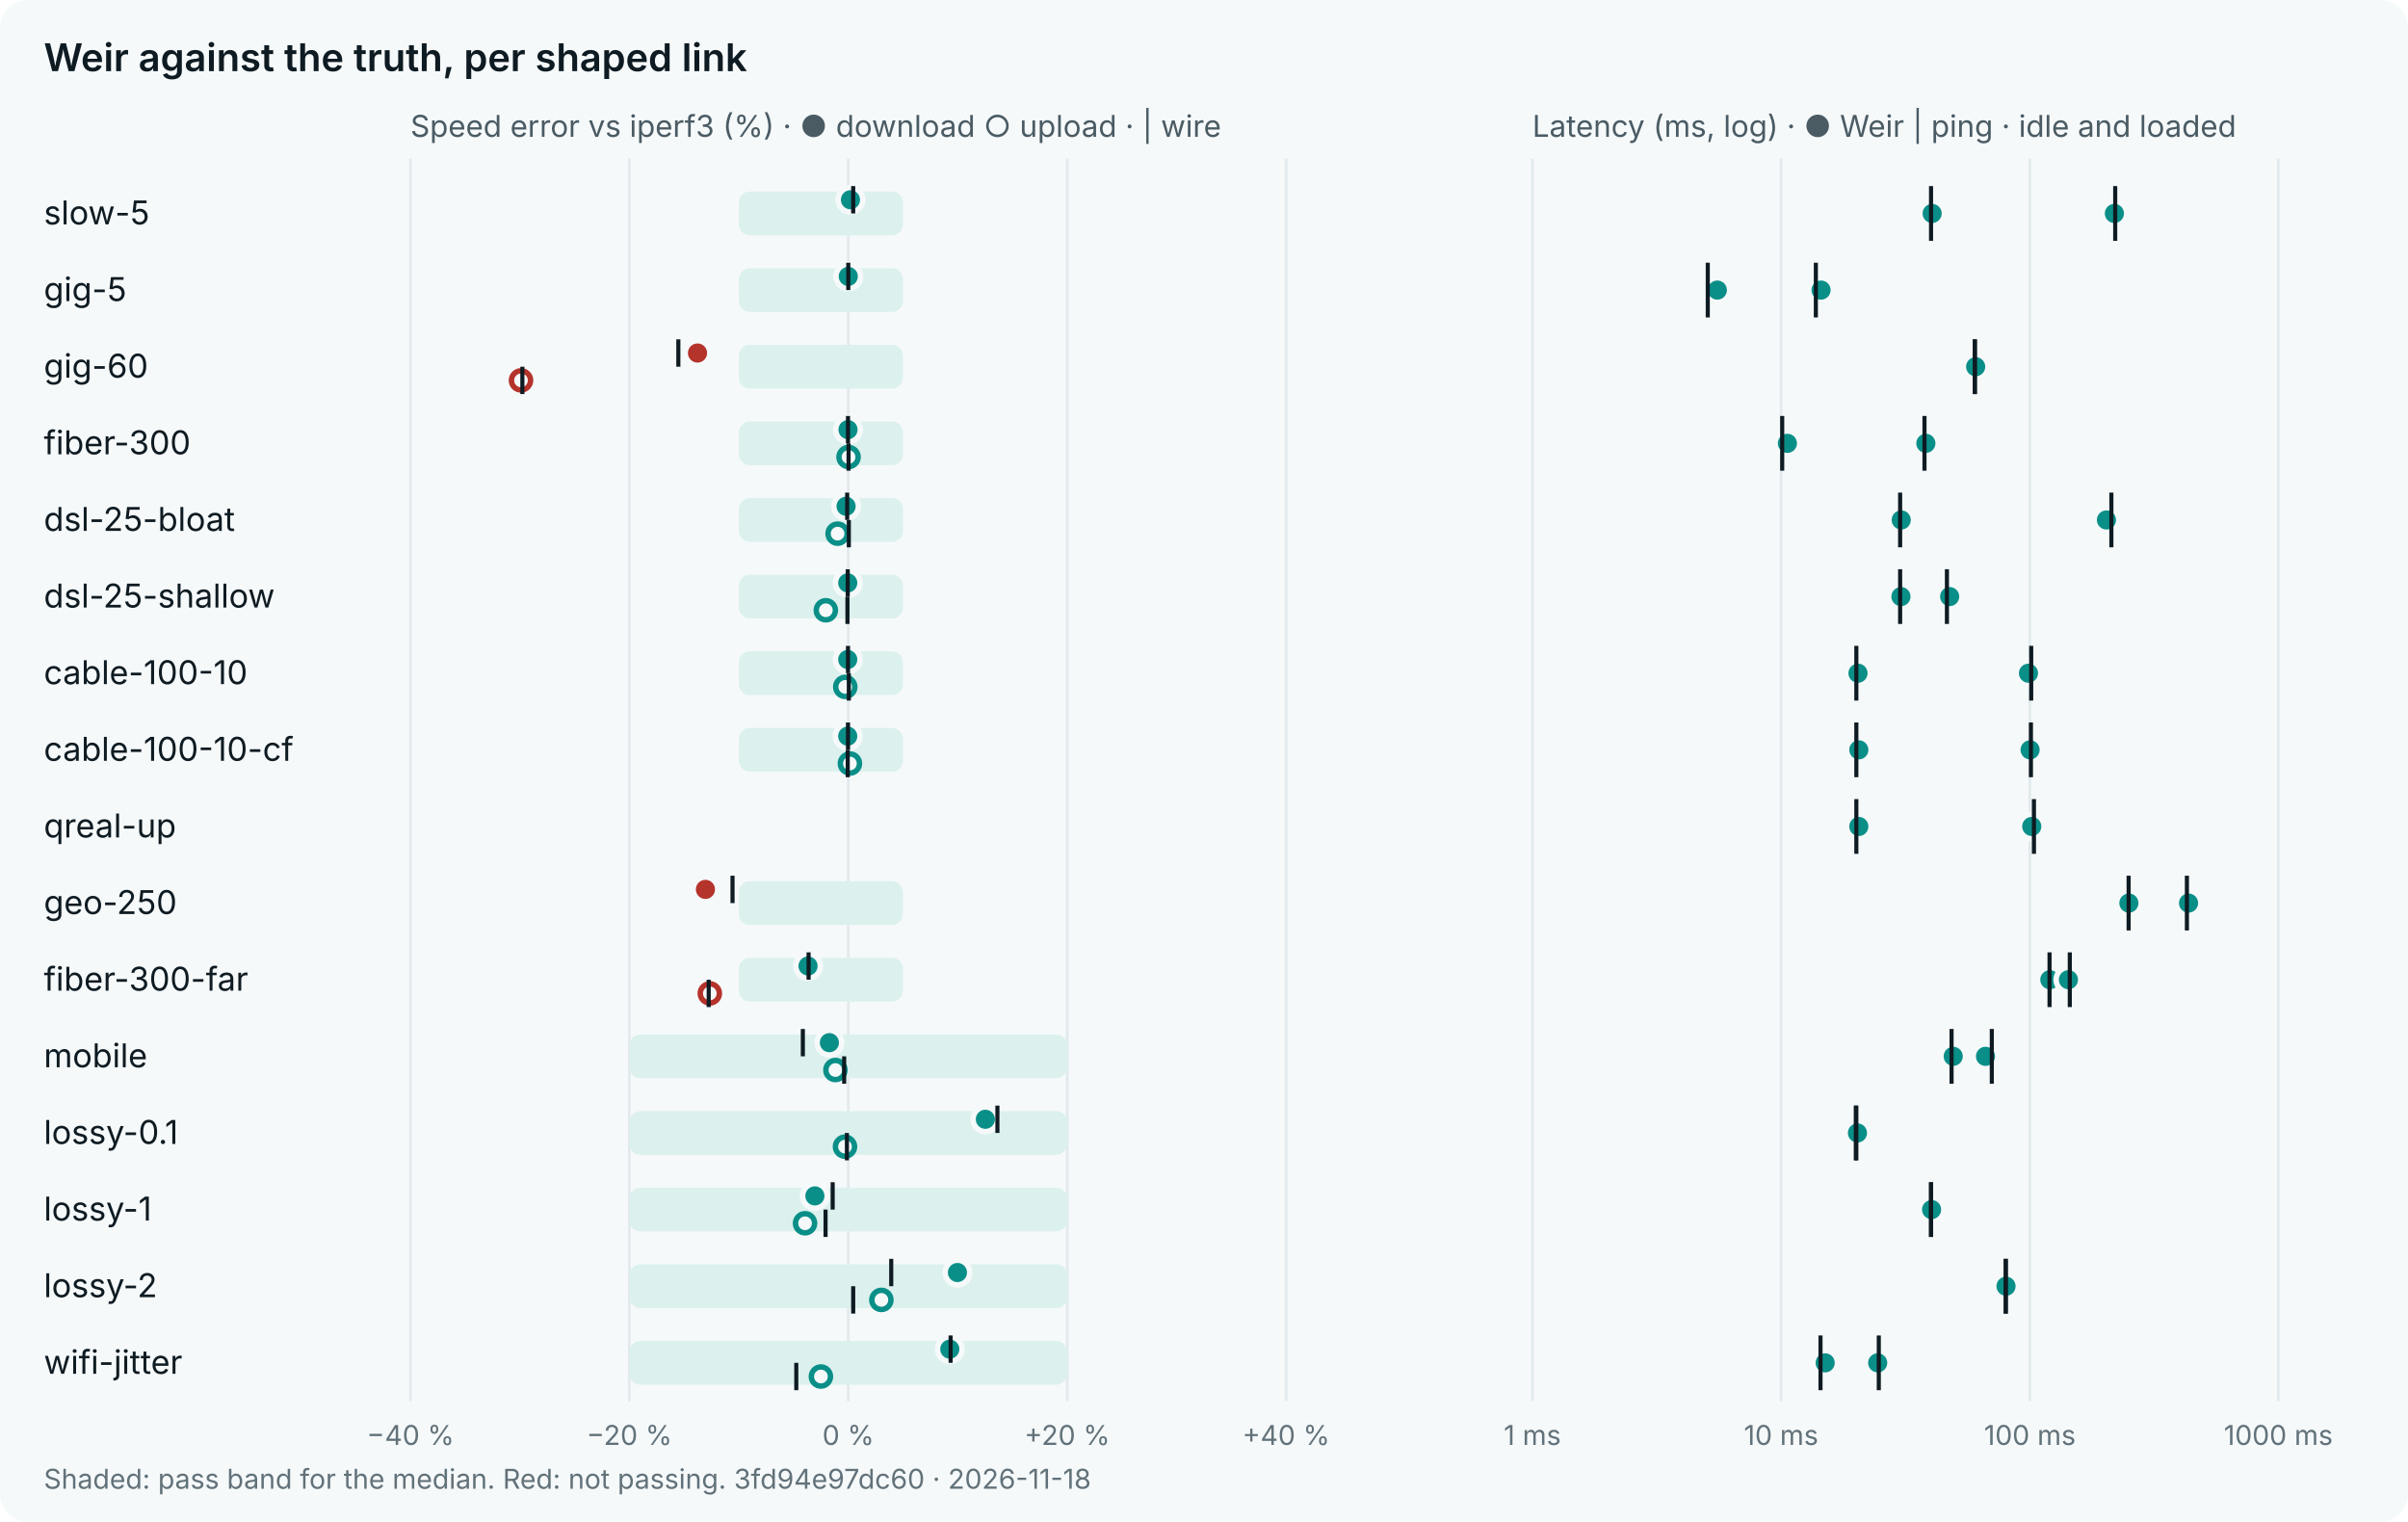
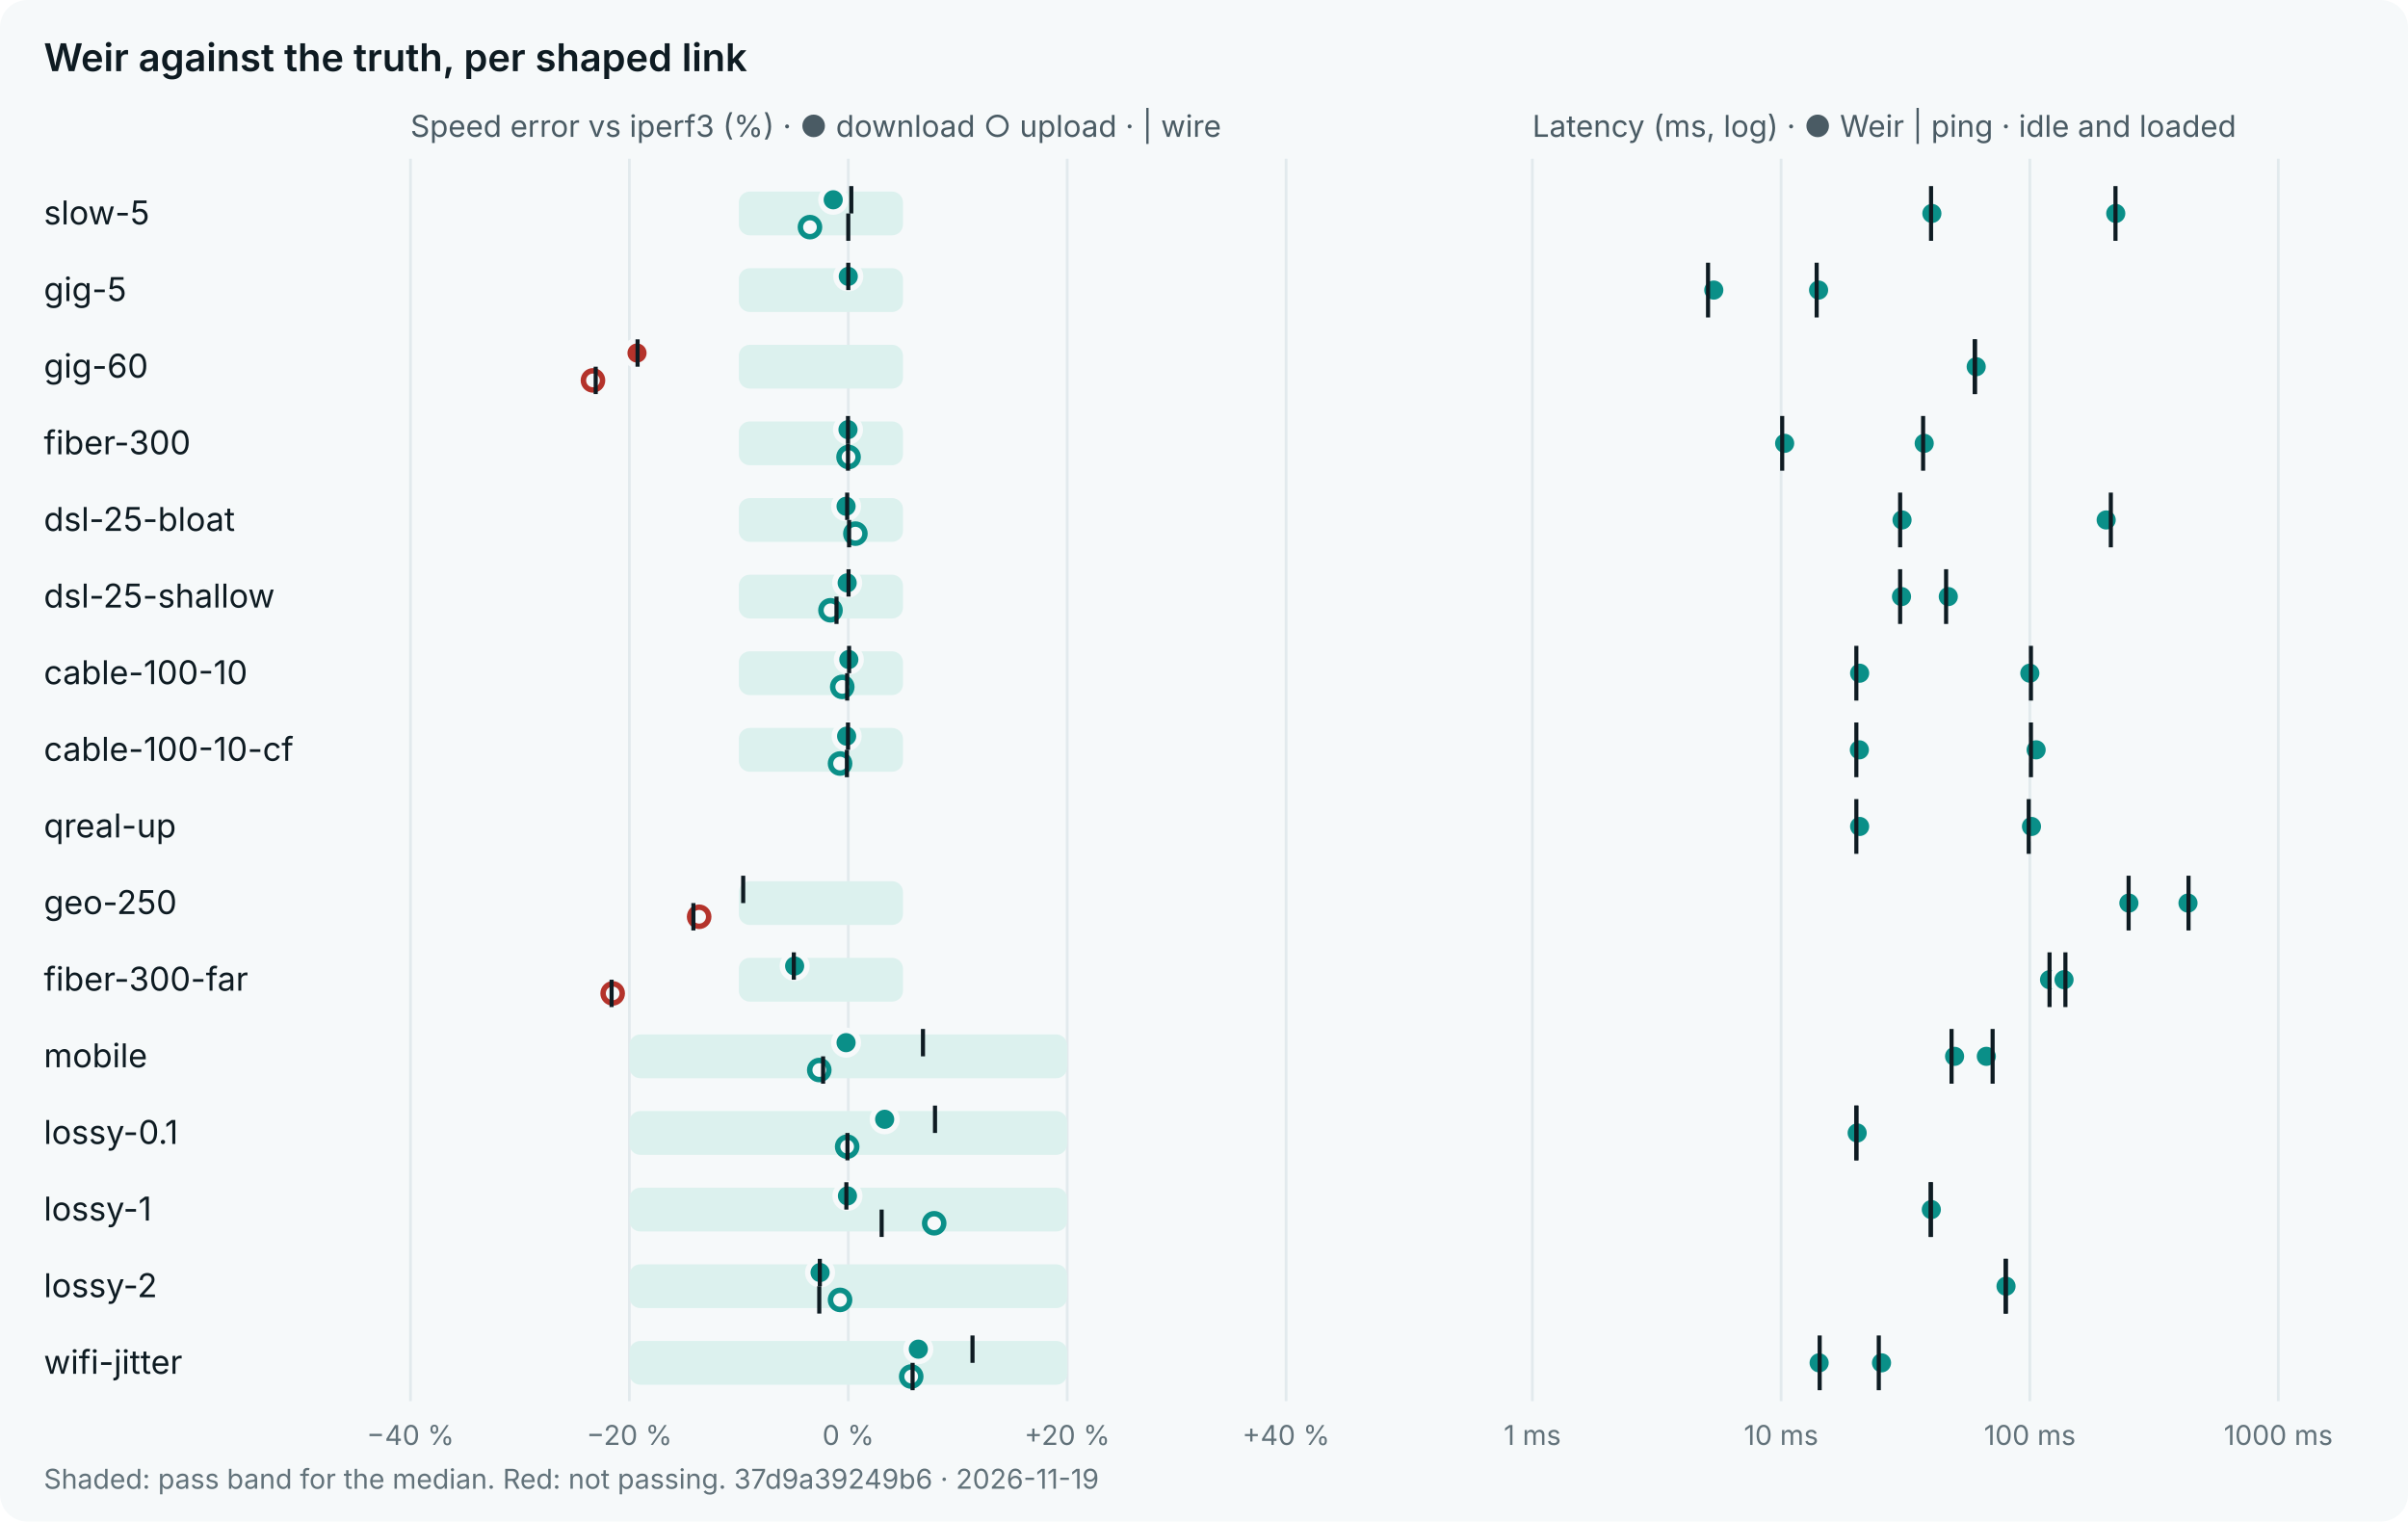
<svg xmlns="http://www.w3.org/2000/svg" width="880" height="556" viewBox="0 0 880 556" role="img" aria-label="Weir accuracy per shaped link, 16 links; ceiling for 1 Gbps is 956 Mbps">
  <style>text{font-family:-apple-system, BlinkMacSystemFont, "Segoe UI", system-ui, sans-serif;font-variant-numeric:tabular-nums;fill:#4a5b64;font-size:11px}.title{fill:#0e1b22;font-size:14px;font-weight:600}.axis-title{fill:#4a5b64;font-size:11px}.label{fill:#0e1b22;font-size:12px}.tick{fill:#62727a;font-size:10px}.note{fill:#62727a;font-size:10px}</style>
  <rect width="880" height="556" rx="10" fill="#f6f9fa" />
  <text x="16" y="26" class="title">Weir against the truth, per shaped link</text>
  <text x="150" y="50" class="axis-title">Speed error vs iperf3 (%) · ● download ○ upload · | wire</text>
  <text x="560" y="50" class="axis-title">Latency (ms, log) · ● Weir | ping · idle and loaded</text>
  <line x1="150" y1="58" x2="150" y2="512" stroke="#e2eaed" stroke-width="1" />
  <text x="150" y="528" class="tick" text-anchor="middle">−40 %</text>
  <line x1="230" y1="58" x2="230" y2="512" stroke="#e2eaed" stroke-width="1" />
  <text x="230" y="528" class="tick" text-anchor="middle">−20 %</text>
  <line x1="310" y1="58" x2="310" y2="512" stroke="#e2eaed" stroke-width="1" />
  <text x="310" y="528" class="tick" text-anchor="middle">0 %</text>
  <line x1="390" y1="58" x2="390" y2="512" stroke="#e2eaed" stroke-width="1" />
  <text x="390" y="528" class="tick" text-anchor="middle">+20 %</text>
  <line x1="470" y1="58" x2="470" y2="512" stroke="#e2eaed" stroke-width="1" />
  <text x="470" y="528" class="tick" text-anchor="middle">+40 %</text>
  <line x1="560" y1="58" x2="560" y2="512" stroke="#e2eaed" stroke-width="1" />
  <text x="560" y="528" class="tick" text-anchor="middle">1 ms</text>
  <line x1="650.9" y1="58" x2="650.9" y2="512" stroke="#e2eaed" stroke-width="1" />
  <text x="650.9" y="528" class="tick" text-anchor="middle">10 ms</text>
  <line x1="741.8" y1="58" x2="741.8" y2="512" stroke="#e2eaed" stroke-width="1" />
  <text x="741.8" y="528" class="tick" text-anchor="middle">100 ms</text>
  <line x1="832.6" y1="58" x2="832.6" y2="512" stroke="#e2eaed" stroke-width="1" />
  <text x="832.6" y="528" class="tick" text-anchor="middle">1000 ms</text>
  <text x="16" y="82" class="label">slow-5</text>
  <rect x="270" y="70" width="60" height="16" rx="4" fill="#dcf1ee" />
-   <circle cx="310.8" cy="73" r="4.5" fill="#0a8f88" stroke="#f6f9fa" stroke-width="2" />
-   <circle cx="706.1" cy="78" r="4.5" fill="#0a8f88" stroke="#f6f9fa" stroke-width="2" />
-   <circle cx="772.7" cy="78" r="4.5" fill="#0a8f88" stroke="#f6f9fa" stroke-width="2" />
-   <line x1="311.8" y1="68" x2="311.8" y2="78" stroke="#0e1b22" stroke-width="1.5" />
+   <circle cx="304.5" cy="73" r="4.5" fill="#0a8f88" stroke="#f6f9fa" stroke-width="2" />
+   <circle cx="296" cy="83" r="3.5" fill="#f6f9fa" stroke="#0a8f88" stroke-width="2" />
+   <circle cx="706" cy="78" r="4.5" fill="#0a8f88" stroke="#f6f9fa" stroke-width="2" />
+   <circle cx="773.2" cy="78" r="4.5" fill="#0a8f88" stroke="#f6f9fa" stroke-width="2" />
+   <line x1="311.1" y1="68" x2="311.1" y2="78" stroke="#0e1b22" stroke-width="1.5" />
+   <line x1="310" y1="78" x2="310" y2="88" stroke="#0e1b22" stroke-width="1.5" />
  <line x1="705.7" y1="68" x2="705.7" y2="88" stroke="#0e1b22" stroke-width="1.5" />
-   <line x1="773" y1="68" x2="773" y2="88" stroke="#0e1b22" stroke-width="1.5" />
+   <line x1="773.1" y1="68" x2="773.1" y2="88" stroke="#0e1b22" stroke-width="1.5" />
  <text x="16" y="110" class="label">gig-5</text>
  <rect x="270" y="98" width="60" height="16" rx="4" fill="#dcf1ee" />
  <circle cx="310" cy="101" r="4.5" fill="#0a8f88" stroke="#f6f9fa" stroke-width="2" />
-   <circle cx="627.6" cy="106" r="4.5" fill="#0a8f88" stroke="#f6f9fa" stroke-width="2" />
-   <circle cx="665.5" cy="106" r="4.5" fill="#0a8f88" stroke="#f6f9fa" stroke-width="2" />
+   <circle cx="626.3" cy="106" r="4.5" fill="#0a8f88" stroke="#f6f9fa" stroke-width="2" />
+   <circle cx="664.6" cy="106" r="4.5" fill="#0a8f88" stroke="#f6f9fa" stroke-width="2" />
  <line x1="310" y1="96" x2="310" y2="106" stroke="#0e1b22" stroke-width="1.5" />
-   <line x1="624.1" y1="96" x2="624.1" y2="116" stroke="#0e1b22" stroke-width="1.5" />
-   <line x1="663.6" y1="96" x2="663.6" y2="116" stroke="#0e1b22" stroke-width="1.5" />
+   <line x1="624.2" y1="96" x2="624.2" y2="116" stroke="#0e1b22" stroke-width="1.5" />
+   <line x1="663.9" y1="96" x2="663.9" y2="116" stroke="#0e1b22" stroke-width="1.5" />
  <text x="16" y="138" class="label">gig-60</text>
  <rect x="270" y="126" width="60" height="16" rx="4" fill="#dcf1ee" />
-   <circle cx="254.9" cy="129" r="4.5" fill="#b4332b" stroke="#f6f9fa" stroke-width="2" />
-   <circle cx="190.4" cy="139" r="3.5" fill="#f6f9fa" stroke="#b4332b" stroke-width="2" />
-   <circle cx="722" cy="134" r="4.5" fill="#0a8f88" stroke="#f6f9fa" stroke-width="2" />
-   <circle cx="722" cy="134" r="4.5" fill="#0a8f88" stroke="#f6f9fa" stroke-width="2" />
-   <line x1="247.9" y1="124" x2="247.9" y2="134" stroke="#0e1b22" stroke-width="1.5" />
-   <line x1="190.9" y1="134" x2="190.9" y2="144" stroke="#0e1b22" stroke-width="1.5" />
+   <circle cx="232.8" cy="129" r="4.5" fill="#b4332b" stroke="#f6f9fa" stroke-width="2" />
+   <circle cx="216.7" cy="139" r="3.5" fill="#f6f9fa" stroke="#b4332b" stroke-width="2" />
+   <circle cx="721.9" cy="134" r="4.5" fill="#0a8f88" stroke="#f6f9fa" stroke-width="2" />
+   <circle cx="722.2" cy="134" r="4.5" fill="#0a8f88" stroke="#f6f9fa" stroke-width="2" />
+   <line x1="233" y1="124" x2="233" y2="134" stroke="#0e1b22" stroke-width="1.5" />
+   <line x1="217.7" y1="134" x2="217.7" y2="144" stroke="#0e1b22" stroke-width="1.5" />
  <line x1="721.7" y1="124" x2="721.7" y2="144" stroke="#0e1b22" stroke-width="1.5" />
  <line x1="721.7" y1="124" x2="721.7" y2="144" stroke="#0e1b22" stroke-width="1.5" />
  <text x="16" y="166" class="label">fiber-300</text>
  <rect x="270" y="154" width="60" height="16" rx="4" fill="#dcf1ee" />
  <circle cx="309.9" cy="157" r="4.5" fill="#0a8f88" stroke="#f6f9fa" stroke-width="2" />
  <circle cx="310.1" cy="167" r="3.5" fill="#f6f9fa" stroke="#0a8f88" stroke-width="2" />
-   <circle cx="653.2" cy="162" r="4.5" fill="#0a8f88" stroke="#f6f9fa" stroke-width="2" />
-   <circle cx="703.8" cy="162" r="4.5" fill="#0a8f88" stroke="#f6f9fa" stroke-width="2" />
+   <circle cx="652.2" cy="162" r="4.5" fill="#0a8f88" stroke="#f6f9fa" stroke-width="2" />
+   <circle cx="703.2" cy="162" r="4.5" fill="#0a8f88" stroke="#f6f9fa" stroke-width="2" />
  <line x1="309.9" y1="152" x2="309.9" y2="162" stroke="#0e1b22" stroke-width="1.5" />
-   <line x1="310.1" y1="162" x2="310.1" y2="172" stroke="#0e1b22" stroke-width="1.5" />
+   <line x1="309.9" y1="162" x2="309.9" y2="172" stroke="#0e1b22" stroke-width="1.5" />
  <line x1="651.3" y1="152" x2="651.3" y2="172" stroke="#0e1b22" stroke-width="1.5" />
-   <line x1="703.3" y1="152" x2="703.3" y2="172" stroke="#0e1b22" stroke-width="1.5" />
+   <line x1="702.8" y1="152" x2="702.8" y2="172" stroke="#0e1b22" stroke-width="1.5" />
  <text x="16" y="194" class="label">dsl-25-bloat</text>
  <rect x="270" y="182" width="60" height="16" rx="4" fill="#dcf1ee" />
  <circle cx="309.2" cy="185" r="4.5" fill="#0a8f88" stroke="#f6f9fa" stroke-width="2" />
-   <circle cx="306.1" cy="195" r="3.5" fill="#f6f9fa" stroke="#0a8f88" stroke-width="2" />
-   <circle cx="694.8" cy="190" r="4.5" fill="#0a8f88" stroke="#f6f9fa" stroke-width="2" />
-   <circle cx="769.8" cy="190" r="4.5" fill="#0a8f88" stroke="#f6f9fa" stroke-width="2" />
+   <circle cx="312.6" cy="195" r="3.5" fill="#f6f9fa" stroke="#0a8f88" stroke-width="2" />
+   <circle cx="695.1" cy="190" r="4.5" fill="#0a8f88" stroke="#f6f9fa" stroke-width="2" />
+   <circle cx="769.7" cy="190" r="4.5" fill="#0a8f88" stroke="#f6f9fa" stroke-width="2" />
  <line x1="309.6" y1="180" x2="309.6" y2="190" stroke="#0e1b22" stroke-width="1.5" />
-   <line x1="310.2" y1="190" x2="310.2" y2="200" stroke="#0e1b22" stroke-width="1.5" />
+   <line x1="310.3" y1="190" x2="310.3" y2="200" stroke="#0e1b22" stroke-width="1.5" />
  <line x1="694.4" y1="180" x2="694.4" y2="200" stroke="#0e1b22" stroke-width="1.5" />
-   <line x1="771.6" y1="180" x2="771.6" y2="200" stroke="#0e1b22" stroke-width="1.5" />
+   <line x1="771.4" y1="180" x2="771.4" y2="200" stroke="#0e1b22" stroke-width="1.5" />
  <text x="16" y="222" class="label">dsl-25-shallow</text>
  <rect x="270" y="210" width="60" height="16" rx="4" fill="#dcf1ee" />
-   <circle cx="309.8" cy="213" r="4.5" fill="#0a8f88" stroke="#f6f9fa" stroke-width="2" />
-   <circle cx="301.8" cy="223" r="3.5" fill="#f6f9fa" stroke="#0a8f88" stroke-width="2" />
-   <circle cx="694.7" cy="218" r="4.5" fill="#0a8f88" stroke="#f6f9fa" stroke-width="2" />
-   <circle cx="712.5" cy="218" r="4.5" fill="#0a8f88" stroke="#f6f9fa" stroke-width="2" />
-   <line x1="309.8" y1="208" x2="309.8" y2="218" stroke="#0e1b22" stroke-width="1.5" />
-   <line x1="309.7" y1="218" x2="309.7" y2="228" stroke="#0e1b22" stroke-width="1.5" />
+   <circle cx="309.6" cy="213" r="4.5" fill="#0a8f88" stroke="#f6f9fa" stroke-width="2" />
+   <circle cx="303.5" cy="223" r="3.5" fill="#f6f9fa" stroke="#0a8f88" stroke-width="2" />
+   <circle cx="694.9" cy="218" r="4.5" fill="#0a8f88" stroke="#f6f9fa" stroke-width="2" />
+   <circle cx="712" cy="218" r="4.5" fill="#0a8f88" stroke="#f6f9fa" stroke-width="2" />
+   <line x1="310.1" y1="208" x2="310.1" y2="218" stroke="#0e1b22" stroke-width="1.5" />
+   <line x1="305.7" y1="218" x2="305.7" y2="228" stroke="#0e1b22" stroke-width="1.5" />
  <line x1="694.4" y1="208" x2="694.4" y2="228" stroke="#0e1b22" stroke-width="1.5" />
-   <line x1="711.5" y1="208" x2="711.5" y2="228" stroke="#0e1b22" stroke-width="1.5" />
+   <line x1="711.2" y1="208" x2="711.2" y2="228" stroke="#0e1b22" stroke-width="1.5" />
  <text x="16" y="250" class="label">cable-100-10</text>
  <rect x="270" y="238" width="60" height="16" rx="4" fill="#dcf1ee" />
-   <circle cx="309.8" cy="241" r="4.5" fill="#0a8f88" stroke="#f6f9fa" stroke-width="2" />
-   <circle cx="308.9" cy="251" r="3.5" fill="#f6f9fa" stroke="#0a8f88" stroke-width="2" />
-   <circle cx="679" cy="246" r="4.5" fill="#0a8f88" stroke="#f6f9fa" stroke-width="2" />
-   <circle cx="741.3" cy="246" r="4.5" fill="#0a8f88" stroke="#f6f9fa" stroke-width="2" />
-   <line x1="309.9" y1="236" x2="309.9" y2="246" stroke="#0e1b22" stroke-width="1.5" />
-   <line x1="310.2" y1="246" x2="310.2" y2="256" stroke="#0e1b22" stroke-width="1.5" />
+   <circle cx="310.2" cy="241" r="4.5" fill="#0a8f88" stroke="#f6f9fa" stroke-width="2" />
+   <circle cx="307.8" cy="251" r="3.5" fill="#f6f9fa" stroke="#0a8f88" stroke-width="2" />
+   <circle cx="679.6" cy="246" r="4.5" fill="#0a8f88" stroke="#f6f9fa" stroke-width="2" />
+   <circle cx="741.8" cy="246" r="4.5" fill="#0a8f88" stroke="#f6f9fa" stroke-width="2" />
+   <line x1="310.3" y1="236" x2="310.3" y2="246" stroke="#0e1b22" stroke-width="1.5" />
+   <line x1="309.6" y1="246" x2="309.6" y2="256" stroke="#0e1b22" stroke-width="1.5" />
  <line x1="678.4" y1="236" x2="678.4" y2="256" stroke="#0e1b22" stroke-width="1.5" />
-   <line x1="742.3" y1="236" x2="742.3" y2="256" stroke="#0e1b22" stroke-width="1.5" />
+   <line x1="742.2" y1="236" x2="742.2" y2="256" stroke="#0e1b22" stroke-width="1.5" />
  <text x="16" y="278" class="label">cable-100-10-cf</text>
  <rect x="270" y="266" width="60" height="16" rx="4" fill="#dcf1ee" />
-   <circle cx="309.8" cy="269" r="4.5" fill="#0a8f88" stroke="#f6f9fa" stroke-width="2" />
-   <circle cx="310.6" cy="279" r="3.5" fill="#f6f9fa" stroke="#0a8f88" stroke-width="2" />
-   <circle cx="679.3" cy="274" r="4.5" fill="#0a8f88" stroke="#f6f9fa" stroke-width="2" />
-   <circle cx="741.9" cy="274" r="4.5" fill="#0a8f88" stroke="#f6f9fa" stroke-width="2" />
+   <circle cx="309.4" cy="269" r="4.5" fill="#0a8f88" stroke="#f6f9fa" stroke-width="2" />
+   <circle cx="307" cy="279" r="3.5" fill="#f6f9fa" stroke="#0a8f88" stroke-width="2" />
+   <circle cx="679.5" cy="274" r="4.5" fill="#0a8f88" stroke="#f6f9fa" stroke-width="2" />
+   <circle cx="744.1" cy="274" r="4.5" fill="#0a8f88" stroke="#f6f9fa" stroke-width="2" />
  <line x1="309.9" y1="264" x2="309.9" y2="274" stroke="#0e1b22" stroke-width="1.5" />
-   <line x1="309.8" y1="274" x2="309.8" y2="284" stroke="#0e1b22" stroke-width="1.5" />
+   <line x1="309.5" y1="274" x2="309.5" y2="284" stroke="#0e1b22" stroke-width="1.5" />
  <line x1="678.4" y1="264" x2="678.4" y2="284" stroke="#0e1b22" stroke-width="1.5" />
  <line x1="742.2" y1="264" x2="742.2" y2="284" stroke="#0e1b22" stroke-width="1.5" />
  <text x="16" y="306" class="label">qreal-up</text>
-   <circle cx="679.3" cy="302" r="4.5" fill="#0a8f88" stroke="#f6f9fa" stroke-width="2" />
-   <circle cx="742.5" cy="302" r="4.5" fill="#0a8f88" stroke="#f6f9fa" stroke-width="2" />
+   <circle cx="679.6" cy="302" r="4.5" fill="#0a8f88" stroke="#f6f9fa" stroke-width="2" />
+   <circle cx="742.4" cy="302" r="4.5" fill="#0a8f88" stroke="#f6f9fa" stroke-width="2" />
  <line x1="678.4" y1="292" x2="678.4" y2="312" stroke="#0e1b22" stroke-width="1.5" />
-   <line x1="743.3" y1="292" x2="743.3" y2="312" stroke="#0e1b22" stroke-width="1.5" />
+   <line x1="741.4" y1="292" x2="741.4" y2="312" stroke="#0e1b22" stroke-width="1.5" />
  <text x="16" y="334" class="label">geo-250</text>
  <rect x="270" y="322" width="60" height="16" rx="4" fill="#dcf1ee" />
-   <circle cx="257.8" cy="325" r="4.5" fill="#b4332b" stroke="#f6f9fa" stroke-width="2" />
+   <circle cx="255.5" cy="335" r="3.5" fill="#f6f9fa" stroke="#b4332b" stroke-width="2" />
  <circle cx="778" cy="330" r="4.5" fill="#0a8f88" stroke="#f6f9fa" stroke-width="2" />
-   <circle cx="799.8" cy="330" r="4.5" fill="#0a8f88" stroke="#f6f9fa" stroke-width="2" />
-   <line x1="267.7" y1="320" x2="267.7" y2="330" stroke="#0e1b22" stroke-width="1.5" />
+   <circle cx="799.6" cy="330" r="4.5" fill="#0a8f88" stroke="#f6f9fa" stroke-width="2" />
+   <line x1="271.6" y1="320" x2="271.6" y2="330" stroke="#0e1b22" stroke-width="1.5" />
+   <line x1="253.4" y1="330" x2="253.4" y2="340" stroke="#0e1b22" stroke-width="1.5" />
  <line x1="777.9" y1="320" x2="777.9" y2="340" stroke="#0e1b22" stroke-width="1.5" />
-   <line x1="799.2" y1="320" x2="799.2" y2="340" stroke="#0e1b22" stroke-width="1.5" />
+   <line x1="799.8" y1="320" x2="799.8" y2="340" stroke="#0e1b22" stroke-width="1.5" />
  <text x="16" y="362" class="label">fiber-300-far</text>
  <rect x="270" y="350" width="60" height="16" rx="4" fill="#dcf1ee" />
-   <circle cx="295.3" cy="353" r="4.5" fill="#0a8f88" stroke="#f6f9fa" stroke-width="2" />
-   <circle cx="259.4" cy="363" r="3.5" fill="#f6f9fa" stroke="#b4332b" stroke-width="2" />
-   <circle cx="749.1" cy="358" r="4.5" fill="#0a8f88" stroke="#f6f9fa" stroke-width="2" />
-   <circle cx="755.9" cy="358" r="4.5" fill="#0a8f88" stroke="#f6f9fa" stroke-width="2" />
-   <line x1="295.5" y1="348" x2="295.5" y2="358" stroke="#0e1b22" stroke-width="1.5" />
-   <line x1="259" y1="358" x2="259" y2="368" stroke="#0e1b22" stroke-width="1.5" />
+   <circle cx="290.4" cy="353" r="4.5" fill="#0a8f88" stroke="#f6f9fa" stroke-width="2" />
+   <circle cx="223.9" cy="363" r="3.5" fill="#f6f9fa" stroke="#b4332b" stroke-width="2" />
+   <circle cx="749" cy="358" r="4.5" fill="#0a8f88" stroke="#f6f9fa" stroke-width="2" />
+   <circle cx="754.3" cy="358" r="4.5" fill="#0a8f88" stroke="#f6f9fa" stroke-width="2" />
+   <line x1="290.1" y1="348" x2="290.1" y2="358" stroke="#0e1b22" stroke-width="1.5" />
+   <line x1="223.5" y1="358" x2="223.5" y2="368" stroke="#0e1b22" stroke-width="1.5" />
  <line x1="749" y1="348" x2="749" y2="368" stroke="#0e1b22" stroke-width="1.5" />
-   <line x1="756.4" y1="348" x2="756.4" y2="368" stroke="#0e1b22" stroke-width="1.5" />
+   <line x1="754.8" y1="348" x2="754.8" y2="368" stroke="#0e1b22" stroke-width="1.5" />
  <text x="16" y="390" class="label">mobile</text>
  <rect x="230" y="378" width="160" height="16" rx="4" fill="#dcf1ee" />
-   <circle cx="303.1" cy="381" r="4.5" fill="#0a8f88" stroke="#f6f9fa" stroke-width="2" />
-   <circle cx="305.3" cy="391" r="3.5" fill="#f6f9fa" stroke="#0a8f88" stroke-width="2" />
-   <circle cx="713.8" cy="386" r="4.5" fill="#0a8f88" stroke="#f6f9fa" stroke-width="2" />
-   <circle cx="725.6" cy="386" r="4.5" fill="#0a8f88" stroke="#f6f9fa" stroke-width="2" />
-   <line x1="293.4" y1="376" x2="293.4" y2="386" stroke="#0e1b22" stroke-width="1.5" />
-   <line x1="308.5" y1="386" x2="308.5" y2="396" stroke="#0e1b22" stroke-width="1.5" />
+   <circle cx="309.2" cy="381" r="4.5" fill="#0a8f88" stroke="#f6f9fa" stroke-width="2" />
+   <circle cx="299.4" cy="391" r="3.5" fill="#f6f9fa" stroke="#0a8f88" stroke-width="2" />
+   <circle cx="714.3" cy="386" r="4.5" fill="#0a8f88" stroke="#f6f9fa" stroke-width="2" />
+   <circle cx="725.9" cy="386" r="4.5" fill="#0a8f88" stroke="#f6f9fa" stroke-width="2" />
+   <line x1="337.3" y1="376" x2="337.3" y2="386" stroke="#0e1b22" stroke-width="1.5" />
+   <line x1="300.8" y1="386" x2="300.8" y2="396" stroke="#0e1b22" stroke-width="1.5" />
  <line x1="713.2" y1="376" x2="713.2" y2="396" stroke="#0e1b22" stroke-width="1.5" />
-   <line x1="727.9" y1="376" x2="727.9" y2="396" stroke="#0e1b22" stroke-width="1.5" />
+   <line x1="728.2" y1="376" x2="728.2" y2="396" stroke="#0e1b22" stroke-width="1.5" />
  <text x="16" y="418" class="label">lossy-0.1</text>
  <rect x="230" y="406" width="160" height="16" rx="4" fill="#dcf1ee" />
-   <circle cx="360.1" cy="409" r="4.5" fill="#0a8f88" stroke="#f6f9fa" stroke-width="2" />
-   <circle cx="308.8" cy="419" r="3.5" fill="#f6f9fa" stroke="#0a8f88" stroke-width="2" />
-   <circle cx="679.2" cy="414" r="4.5" fill="#0a8f88" stroke="#f6f9fa" stroke-width="2" />
-   <circle cx="678.8" cy="414" r="4.5" fill="#0a8f88" stroke="#f6f9fa" stroke-width="2" />
-   <line x1="364.5" y1="404" x2="364.5" y2="414" stroke="#0e1b22" stroke-width="1.5" />
-   <line x1="309.5" y1="414" x2="309.5" y2="424" stroke="#0e1b22" stroke-width="1.5" />
+   <circle cx="323.3" cy="409" r="4.5" fill="#0a8f88" stroke="#f6f9fa" stroke-width="2" />
+   <circle cx="309.6" cy="419" r="3.5" fill="#f6f9fa" stroke="#0a8f88" stroke-width="2" />
+   <circle cx="678.9" cy="414" r="4.5" fill="#0a8f88" stroke="#f6f9fa" stroke-width="2" />
+   <circle cx="678.7" cy="414" r="4.5" fill="#0a8f88" stroke="#f6f9fa" stroke-width="2" />
+   <line x1="341.7" y1="404" x2="341.7" y2="414" stroke="#0e1b22" stroke-width="1.5" />
+   <line x1="309.7" y1="414" x2="309.7" y2="424" stroke="#0e1b22" stroke-width="1.5" />
  <line x1="678.4" y1="404" x2="678.4" y2="424" stroke="#0e1b22" stroke-width="1.5" />
-   <line x1="678.2" y1="404" x2="678.2" y2="424" stroke="#0e1b22" stroke-width="1.5" />
+   <line x1="678.4" y1="404" x2="678.4" y2="424" stroke="#0e1b22" stroke-width="1.5" />
  <text x="16" y="446" class="label">lossy-1</text>
  <rect x="230" y="434" width="160" height="16" rx="4" fill="#dcf1ee" />
-   <circle cx="297.8" cy="437" r="4.5" fill="#0a8f88" stroke="#f6f9fa" stroke-width="2" />
-   <circle cx="294.2" cy="447" r="3.5" fill="#f6f9fa" stroke="#0a8f88" stroke-width="2" />
-   <circle cx="706.3" cy="442" r="4.5" fill="#0a8f88" stroke="#f6f9fa" stroke-width="2" />
+   <circle cx="309.7" cy="437" r="4.5" fill="#0a8f88" stroke="#f6f9fa" stroke-width="2" />
+   <circle cx="341.4" cy="447" r="3.5" fill="#f6f9fa" stroke="#0a8f88" stroke-width="2" />
  <circle cx="705.9" cy="442" r="4.5" fill="#0a8f88" stroke="#f6f9fa" stroke-width="2" />
-   <line x1="304.3" y1="432" x2="304.3" y2="442" stroke="#0e1b22" stroke-width="1.5" />
-   <line x1="301.7" y1="442" x2="301.7" y2="452" stroke="#0e1b22" stroke-width="1.5" />
-   <line x1="705.7" y1="432" x2="705.7" y2="452" stroke="#0e1b22" stroke-width="1.5" />
-   <line x1="705.7" y1="432" x2="705.7" y2="452" stroke="#0e1b22" stroke-width="1.5" />
+   <circle cx="705.8" cy="442" r="4.5" fill="#0a8f88" stroke="#f6f9fa" stroke-width="2" />
+   <line x1="309.3" y1="432" x2="309.3" y2="442" stroke="#0e1b22" stroke-width="1.5" />
+   <line x1="322.2" y1="442" x2="322.2" y2="452" stroke="#0e1b22" stroke-width="1.5" />
+   <line x1="705.6" y1="432" x2="705.6" y2="452" stroke="#0e1b22" stroke-width="1.5" />
+   <line x1="705.6" y1="432" x2="705.6" y2="452" stroke="#0e1b22" stroke-width="1.5" />
  <text x="16" y="474" class="label">lossy-2</text>
  <rect x="230" y="462" width="160" height="16" rx="4" fill="#dcf1ee" />
-   <circle cx="349.9" cy="465" r="4.5" fill="#0a8f88" stroke="#f6f9fa" stroke-width="2" />
-   <circle cx="322.1" cy="475" r="3.5" fill="#f6f9fa" stroke="#0a8f88" stroke-width="2" />
+   <circle cx="299.7" cy="465" r="4.5" fill="#0a8f88" stroke="#f6f9fa" stroke-width="2" />
+   <circle cx="307" cy="475" r="3.5" fill="#f6f9fa" stroke="#0a8f88" stroke-width="2" />
  <circle cx="733.2" cy="470" r="4.5" fill="#0a8f88" stroke="#f6f9fa" stroke-width="2" />
  <circle cx="733.1" cy="470" r="4.5" fill="#0a8f88" stroke="#f6f9fa" stroke-width="2" />
-   <line x1="325.7" y1="460" x2="325.7" y2="470" stroke="#0e1b22" stroke-width="1.5" />
-   <line x1="311.8" y1="470" x2="311.8" y2="480" stroke="#0e1b22" stroke-width="1.5" />
+   <line x1="299.6" y1="460" x2="299.6" y2="470" stroke="#0e1b22" stroke-width="1.5" />
+   <line x1="299.4" y1="470" x2="299.4" y2="480" stroke="#0e1b22" stroke-width="1.5" />
  <line x1="733" y1="460" x2="733" y2="480" stroke="#0e1b22" stroke-width="1.5" />
  <line x1="733" y1="460" x2="733" y2="480" stroke="#0e1b22" stroke-width="1.5" />
  <text x="16" y="502" class="label">wifi-jitter</text>
  <rect x="230" y="490" width="160" height="16" rx="4" fill="#dcf1ee" />
-   <circle cx="347.1" cy="493" r="4.5" fill="#0a8f88" stroke="#f6f9fa" stroke-width="2" />
-   <circle cx="300" cy="503" r="3.5" fill="#f6f9fa" stroke="#0a8f88" stroke-width="2" />
-   <circle cx="667" cy="498" r="4.5" fill="#0a8f88" stroke="#f6f9fa" stroke-width="2" />
-   <circle cx="686.2" cy="498" r="4.5" fill="#0a8f88" stroke="#f6f9fa" stroke-width="2" />
-   <line x1="347.4" y1="488" x2="347.4" y2="498" stroke="#0e1b22" stroke-width="1.5" />
-   <line x1="291" y1="498" x2="291" y2="508" stroke="#0e1b22" stroke-width="1.5" />
-   <line x1="665.3" y1="488" x2="665.3" y2="508" stroke="#0e1b22" stroke-width="1.5" />
+   <circle cx="335.6" cy="493" r="4.5" fill="#0a8f88" stroke="#f6f9fa" stroke-width="2" />
+   <circle cx="333" cy="503" r="3.5" fill="#f6f9fa" stroke="#0a8f88" stroke-width="2" />
+   <circle cx="664.8" cy="498" r="4.5" fill="#0a8f88" stroke="#f6f9fa" stroke-width="2" />
+   <circle cx="687.6" cy="498" r="4.5" fill="#0a8f88" stroke="#f6f9fa" stroke-width="2" />
+   <line x1="355.4" y1="488" x2="355.4" y2="498" stroke="#0e1b22" stroke-width="1.5" />
+   <line x1="333.5" y1="498" x2="333.5" y2="508" stroke="#0e1b22" stroke-width="1.5" />
+   <line x1="665" y1="488" x2="665" y2="508" stroke="#0e1b22" stroke-width="1.5" />
  <line x1="686.6" y1="488" x2="686.6" y2="508" stroke="#0e1b22" stroke-width="1.5" />
-   <text x="16" y="544" class="note">Shaded: pass band for the median. Red: not passing. 3fd94e97dc60 · 2026-11-18</text>
+   <text x="16" y="544" class="note">Shaded: pass band for the median. Red: not passing. 37d9a39249b6 · 2026-11-19</text>
</svg>
